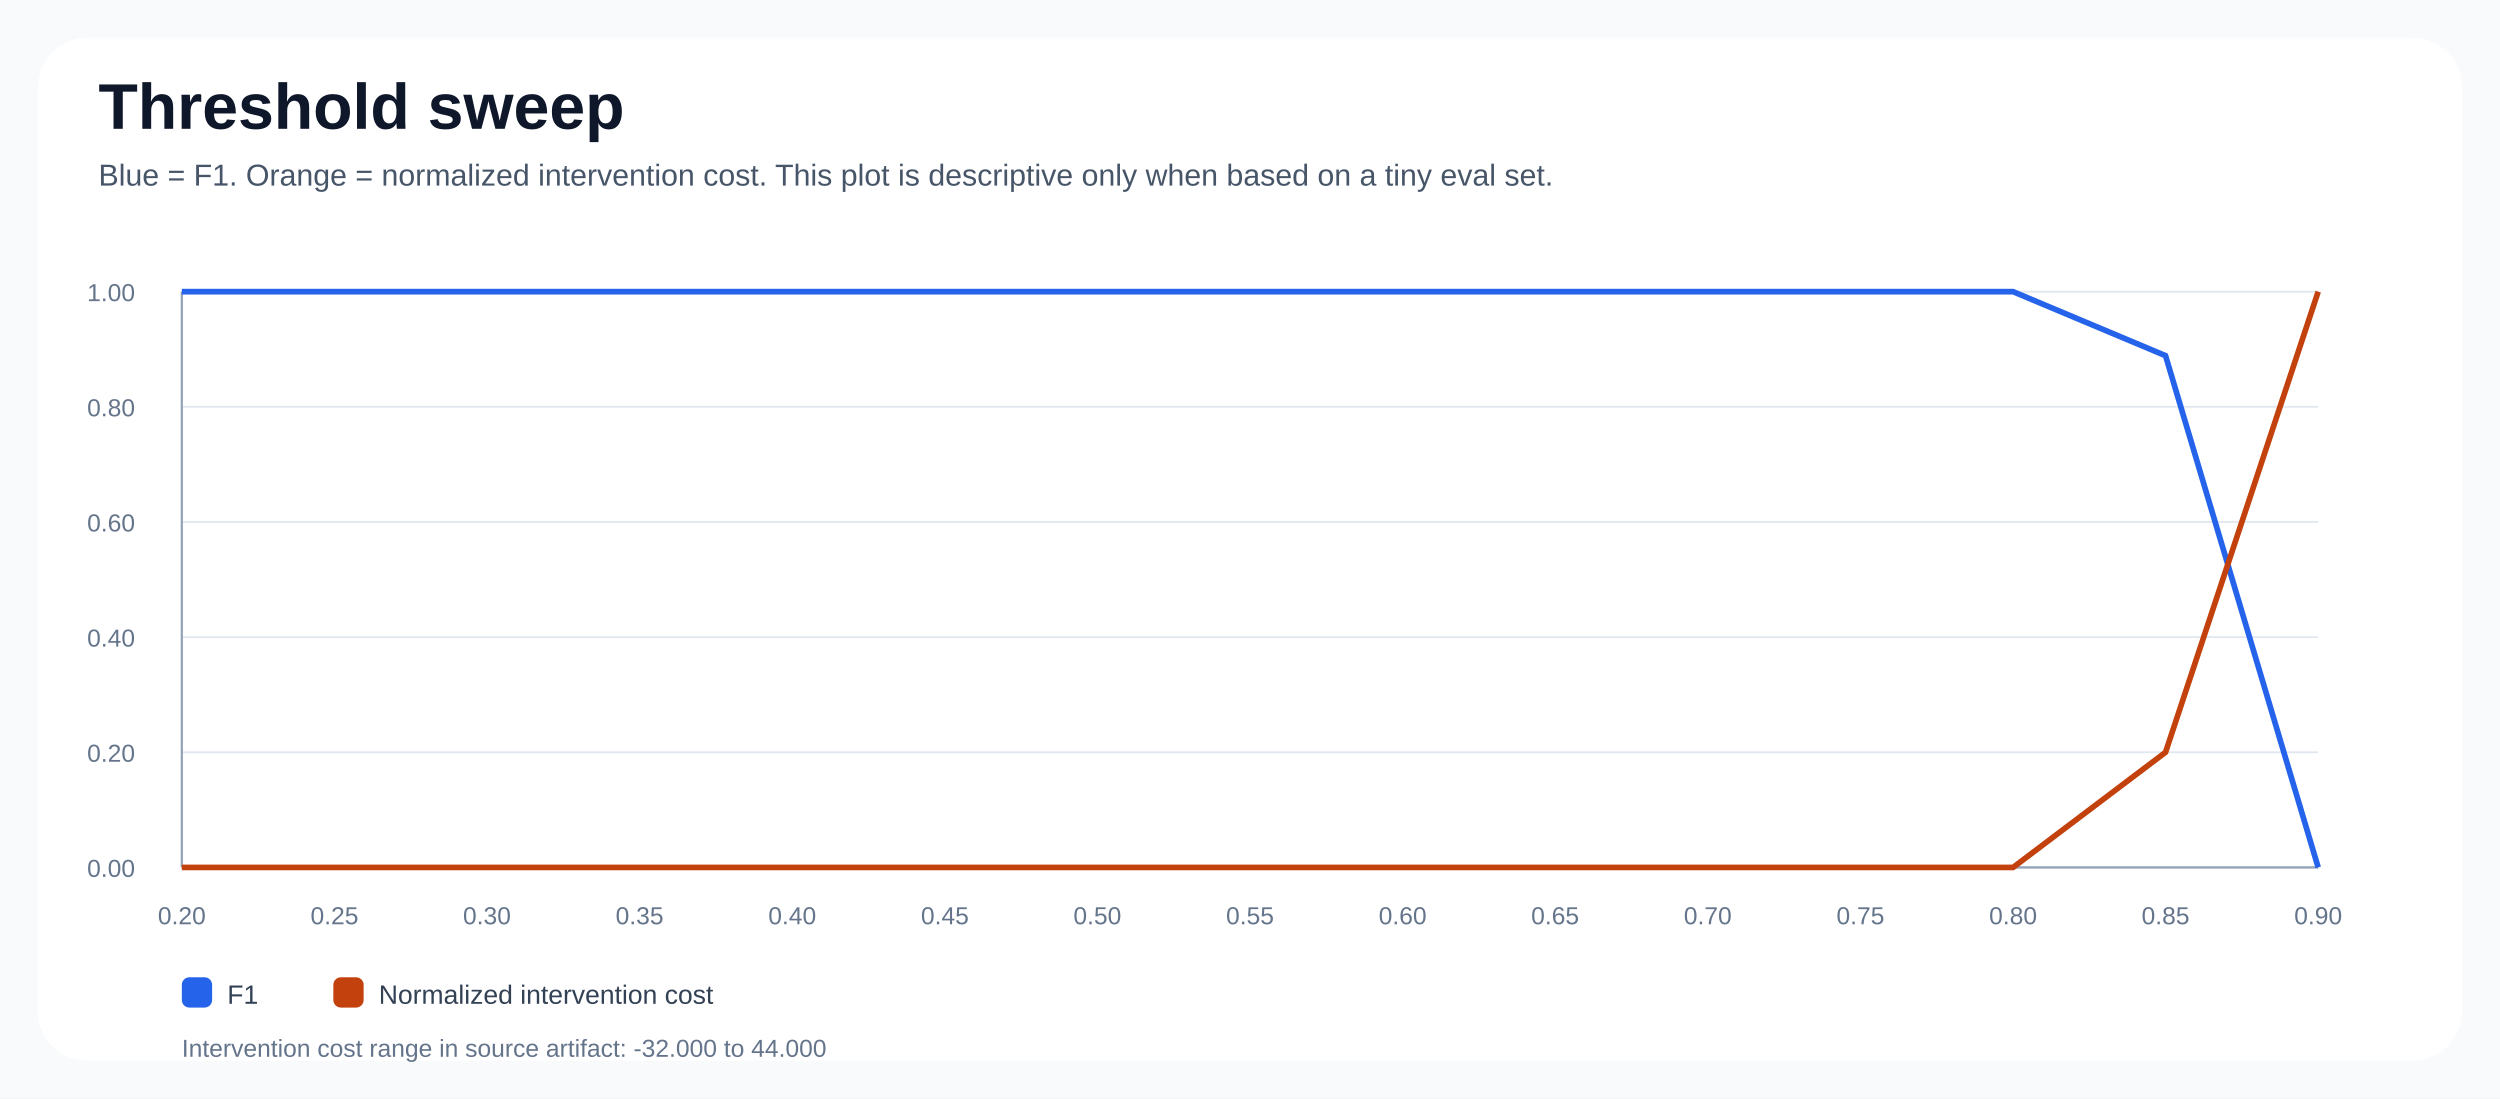
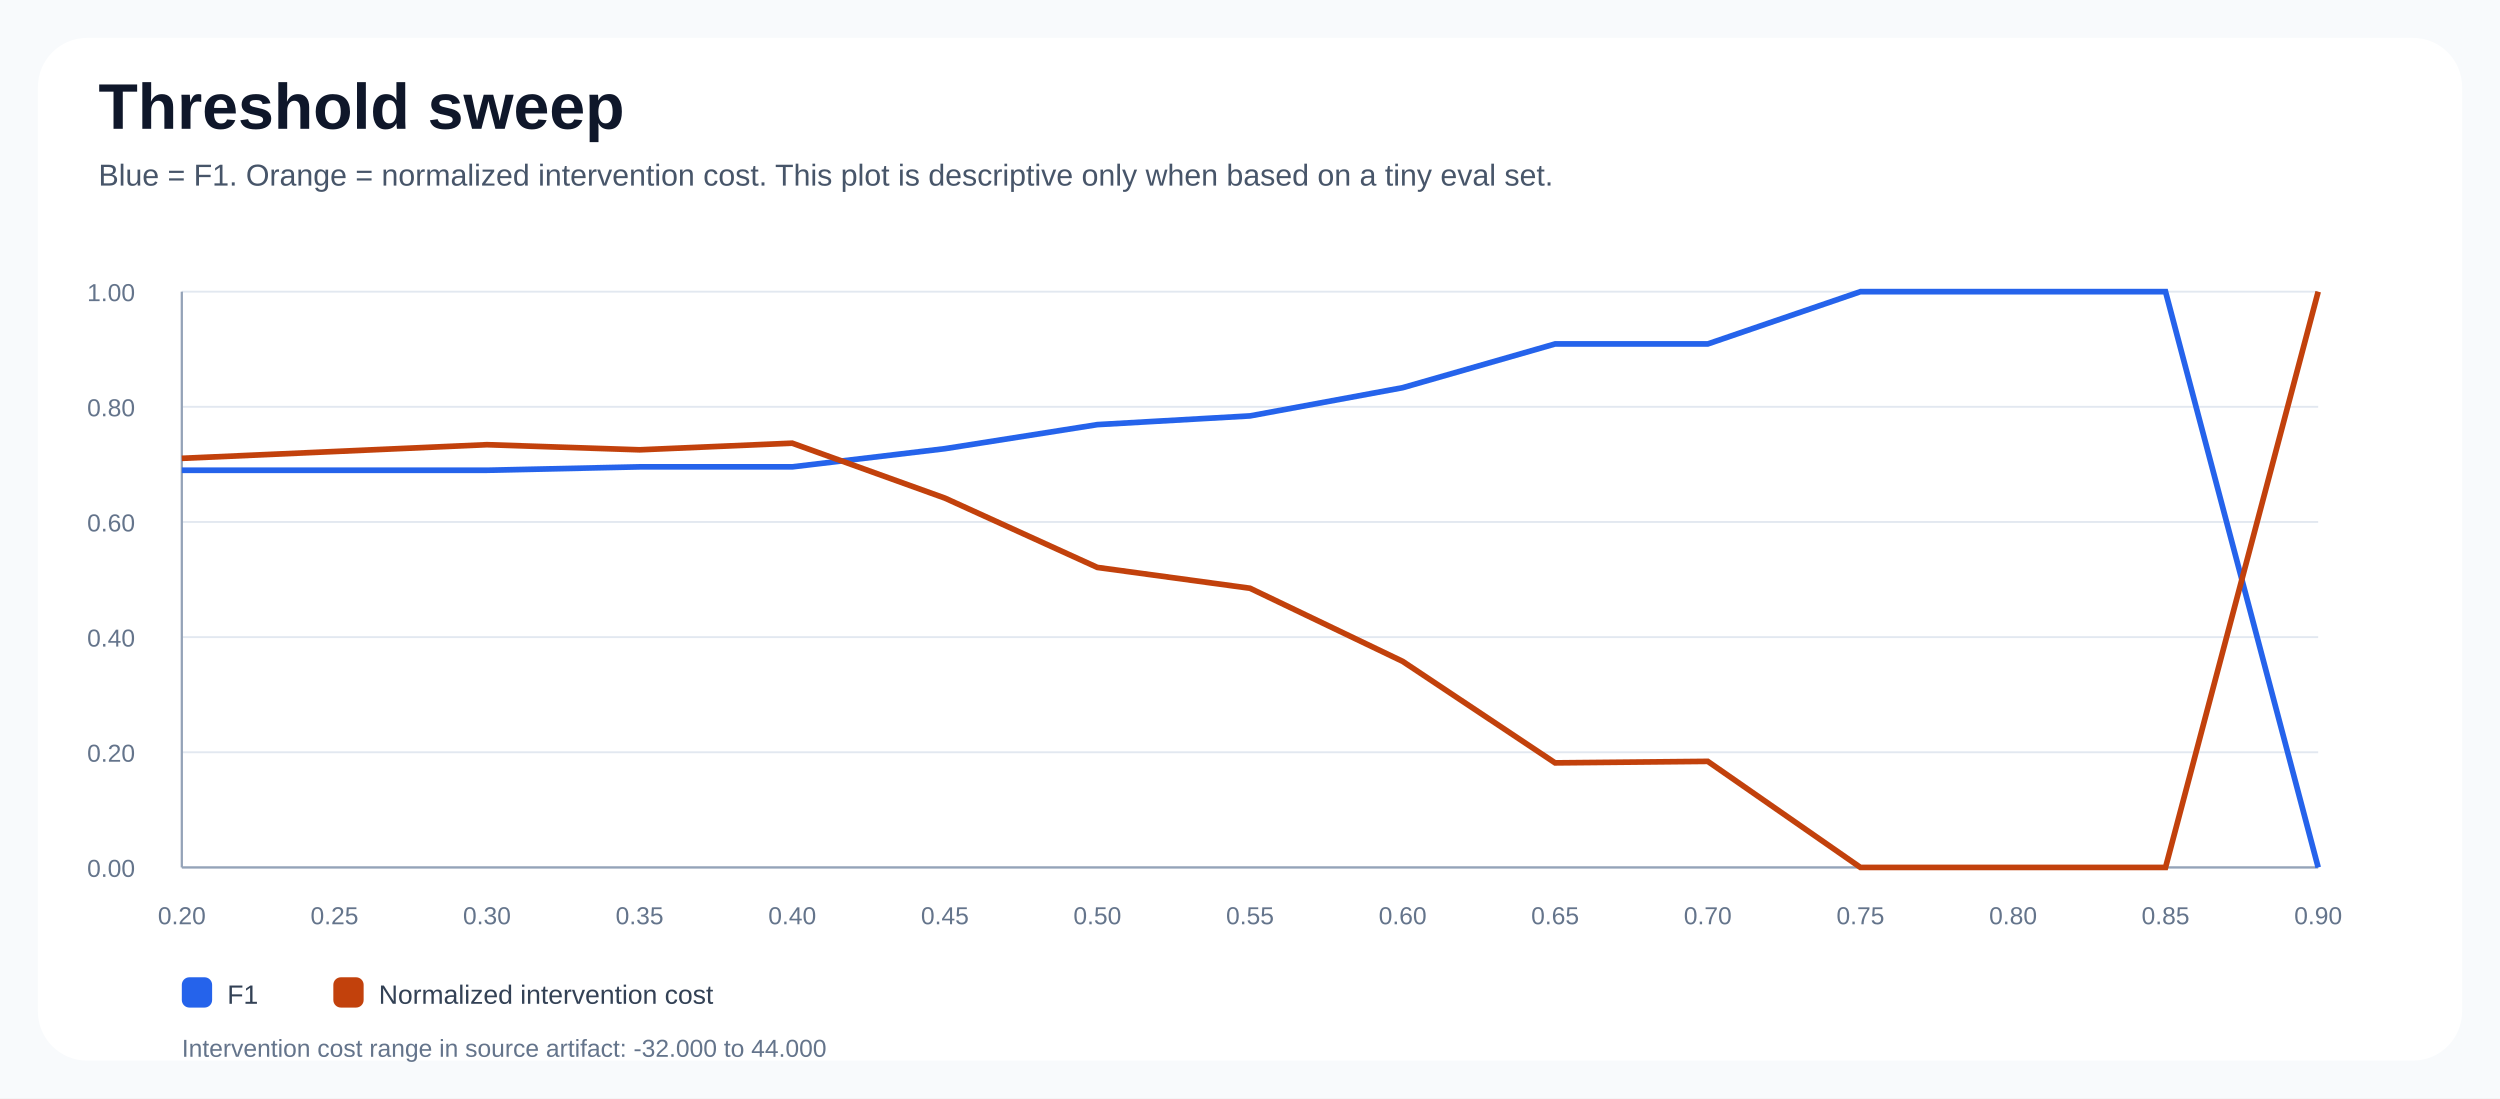
<svg xmlns="http://www.w3.org/2000/svg" width="1320" height="580" viewBox="0 0 1320 580" role="img">
  <style>
text { font-family: 'Segoe UI', Arial, sans-serif; fill: #0f172a; }
.title { font-size: 34px; font-weight: 700; }
.subtitle { font-size: 16px; fill: #475569; }
.card { fill: #ffffff; stroke: #cbd5e1; stroke-width: 1.5; rx: 20; }
.accent { fill: #eff6ff; stroke: #60a5fa; stroke-width: 1.5; rx: 20; }
.warn { fill: #fff7ed; stroke: #fb923c; stroke-width: 1.5; rx: 20; }
.label { font-size: 15px; font-weight: 600; fill: #475569; }
.value { font-size: 32px; font-weight: 700; }
.value-compact { font-size: 22px; font-weight: 700; }
.small { font-size: 13px; fill: #64748b; }
.axis { stroke: #94a3b8; stroke-width: 1.2; }
.grid { stroke: #e2e8f0; stroke-width: 1; }
.legend { font-size: 14px; fill: #334155; }
.stub { font-size: 20px; font-weight: 600; }
</style>
  <rect x="0" y="0" width="1320" height="580" fill="#f8fafc" />
  <rect x="20" y="20" width="1280" height="540" fill="#ffffff" rx="26" />
  <text class="title" x="52" y="68">Threshold sweep</text>
  <text class="subtitle" x="52" y="98">Blue = F1. Orange = normalized intervention cost. This plot is descriptive only when based on a tiny eval set.</text>
  <line class="grid" x1="96" y1="458.0" x2="1224" y2="458.0" />
  <text class="small" x="46" y="463.0">0.00</text>
  <line class="grid" x1="96" y1="397.2" x2="1224" y2="397.2" />
  <text class="small" x="46" y="402.2">0.20</text>
  <line class="grid" x1="96" y1="336.4" x2="1224" y2="336.4" />
  <text class="small" x="46" y="341.4">0.40</text>
  <line class="grid" x1="96" y1="275.6" x2="1224" y2="275.6" />
  <text class="small" x="46" y="280.6">0.60</text>
  <line class="grid" x1="96" y1="214.8" x2="1224" y2="214.8" />
  <text class="small" x="46" y="219.8">0.80</text>
  <line class="grid" x1="96" y1="154.0" x2="1224" y2="154.0" />
  <text class="small" x="46" y="159.0">1.00</text>
  <line class="axis" x1="96" y1="154" x2="96" y2="458" />
  <line class="axis" x1="96" y1="458" x2="1224" y2="458" />
-   <polyline fill="none" stroke="#2563eb" stroke-width="3" points="96.0,154.0 176.6,154.0 257.1,154.0 337.7,154.0 418.3,154.0 498.9,154.0 579.4,154.0 660.0,154.0 740.6,154.0 821.1,154.0 901.7,154.0 982.3,154.0 1062.9,154.0 1143.4,187.8 1224.0,458.0" />
-   <polyline fill="none" stroke="#c2410c" stroke-width="3" points="96.0,458.0 176.6,458.0 257.1,458.0 337.7,458.0 418.3,458.0 498.9,458.0 579.4,458.0 660.0,458.0 740.6,458.0 821.1,458.0 901.7,458.0 982.3,458.0 1062.9,458.0 1143.4,397.2 1224.0,154.0" />
+   <polyline fill="none" stroke="#2563eb" stroke-width="3" points="96.0,248.3 176.6,248.3 257.1,248.3 337.7,246.5 418.3,246.5 498.9,236.9 579.4,224.2 660.0,219.6 740.6,204.7 821.1,181.6 901.7,181.6 982.3,154.0 1062.9,154.0 1143.4,154.0 1224.0,458.0" />
+   <polyline fill="none" stroke="#c2410c" stroke-width="3" points="96.0,242.0 176.6,238.4 257.1,234.8 337.7,237.5 418.3,234.0 498.9,263.0 579.4,299.6 660.0,310.6 740.6,349.2 821.1,402.8 901.7,402.0 982.3,458.0 1062.9,458.0 1143.4,458.0 1224.0,154.0" />
  <text class="small" x="96.0" y="488" text-anchor="middle">0.20</text>
  <text class="small" x="176.6" y="488" text-anchor="middle">0.25</text>
  <text class="small" x="257.1" y="488" text-anchor="middle">0.30</text>
  <text class="small" x="337.7" y="488" text-anchor="middle">0.35</text>
  <text class="small" x="418.3" y="488" text-anchor="middle">0.40</text>
  <text class="small" x="498.9" y="488" text-anchor="middle">0.45</text>
  <text class="small" x="579.4" y="488" text-anchor="middle">0.50</text>
  <text class="small" x="660.0" y="488" text-anchor="middle">0.55</text>
  <text class="small" x="740.6" y="488" text-anchor="middle">0.60</text>
  <text class="small" x="821.1" y="488" text-anchor="middle">0.65</text>
  <text class="small" x="901.7" y="488" text-anchor="middle">0.70</text>
  <text class="small" x="982.3" y="488" text-anchor="middle">0.75</text>
  <text class="small" x="1062.9" y="488" text-anchor="middle">0.80</text>
  <text class="small" x="1143.4" y="488" text-anchor="middle">0.85</text>
  <text class="small" x="1224.0" y="488" text-anchor="middle">0.90</text>
  <rect x="96" y="516" width="16" height="16" fill="#2563eb" rx="4" />
  <text class="legend" x="120" y="530">F1</text>
  <rect x="176" y="516" width="16" height="16" fill="#c2410c" rx="4" />
  <text class="legend" x="200" y="530">Normalized intervention cost</text>
  <text class="small" x="96" y="558">Intervention cost range in source artifact: -32.000 to 44.000</text>
</svg>
